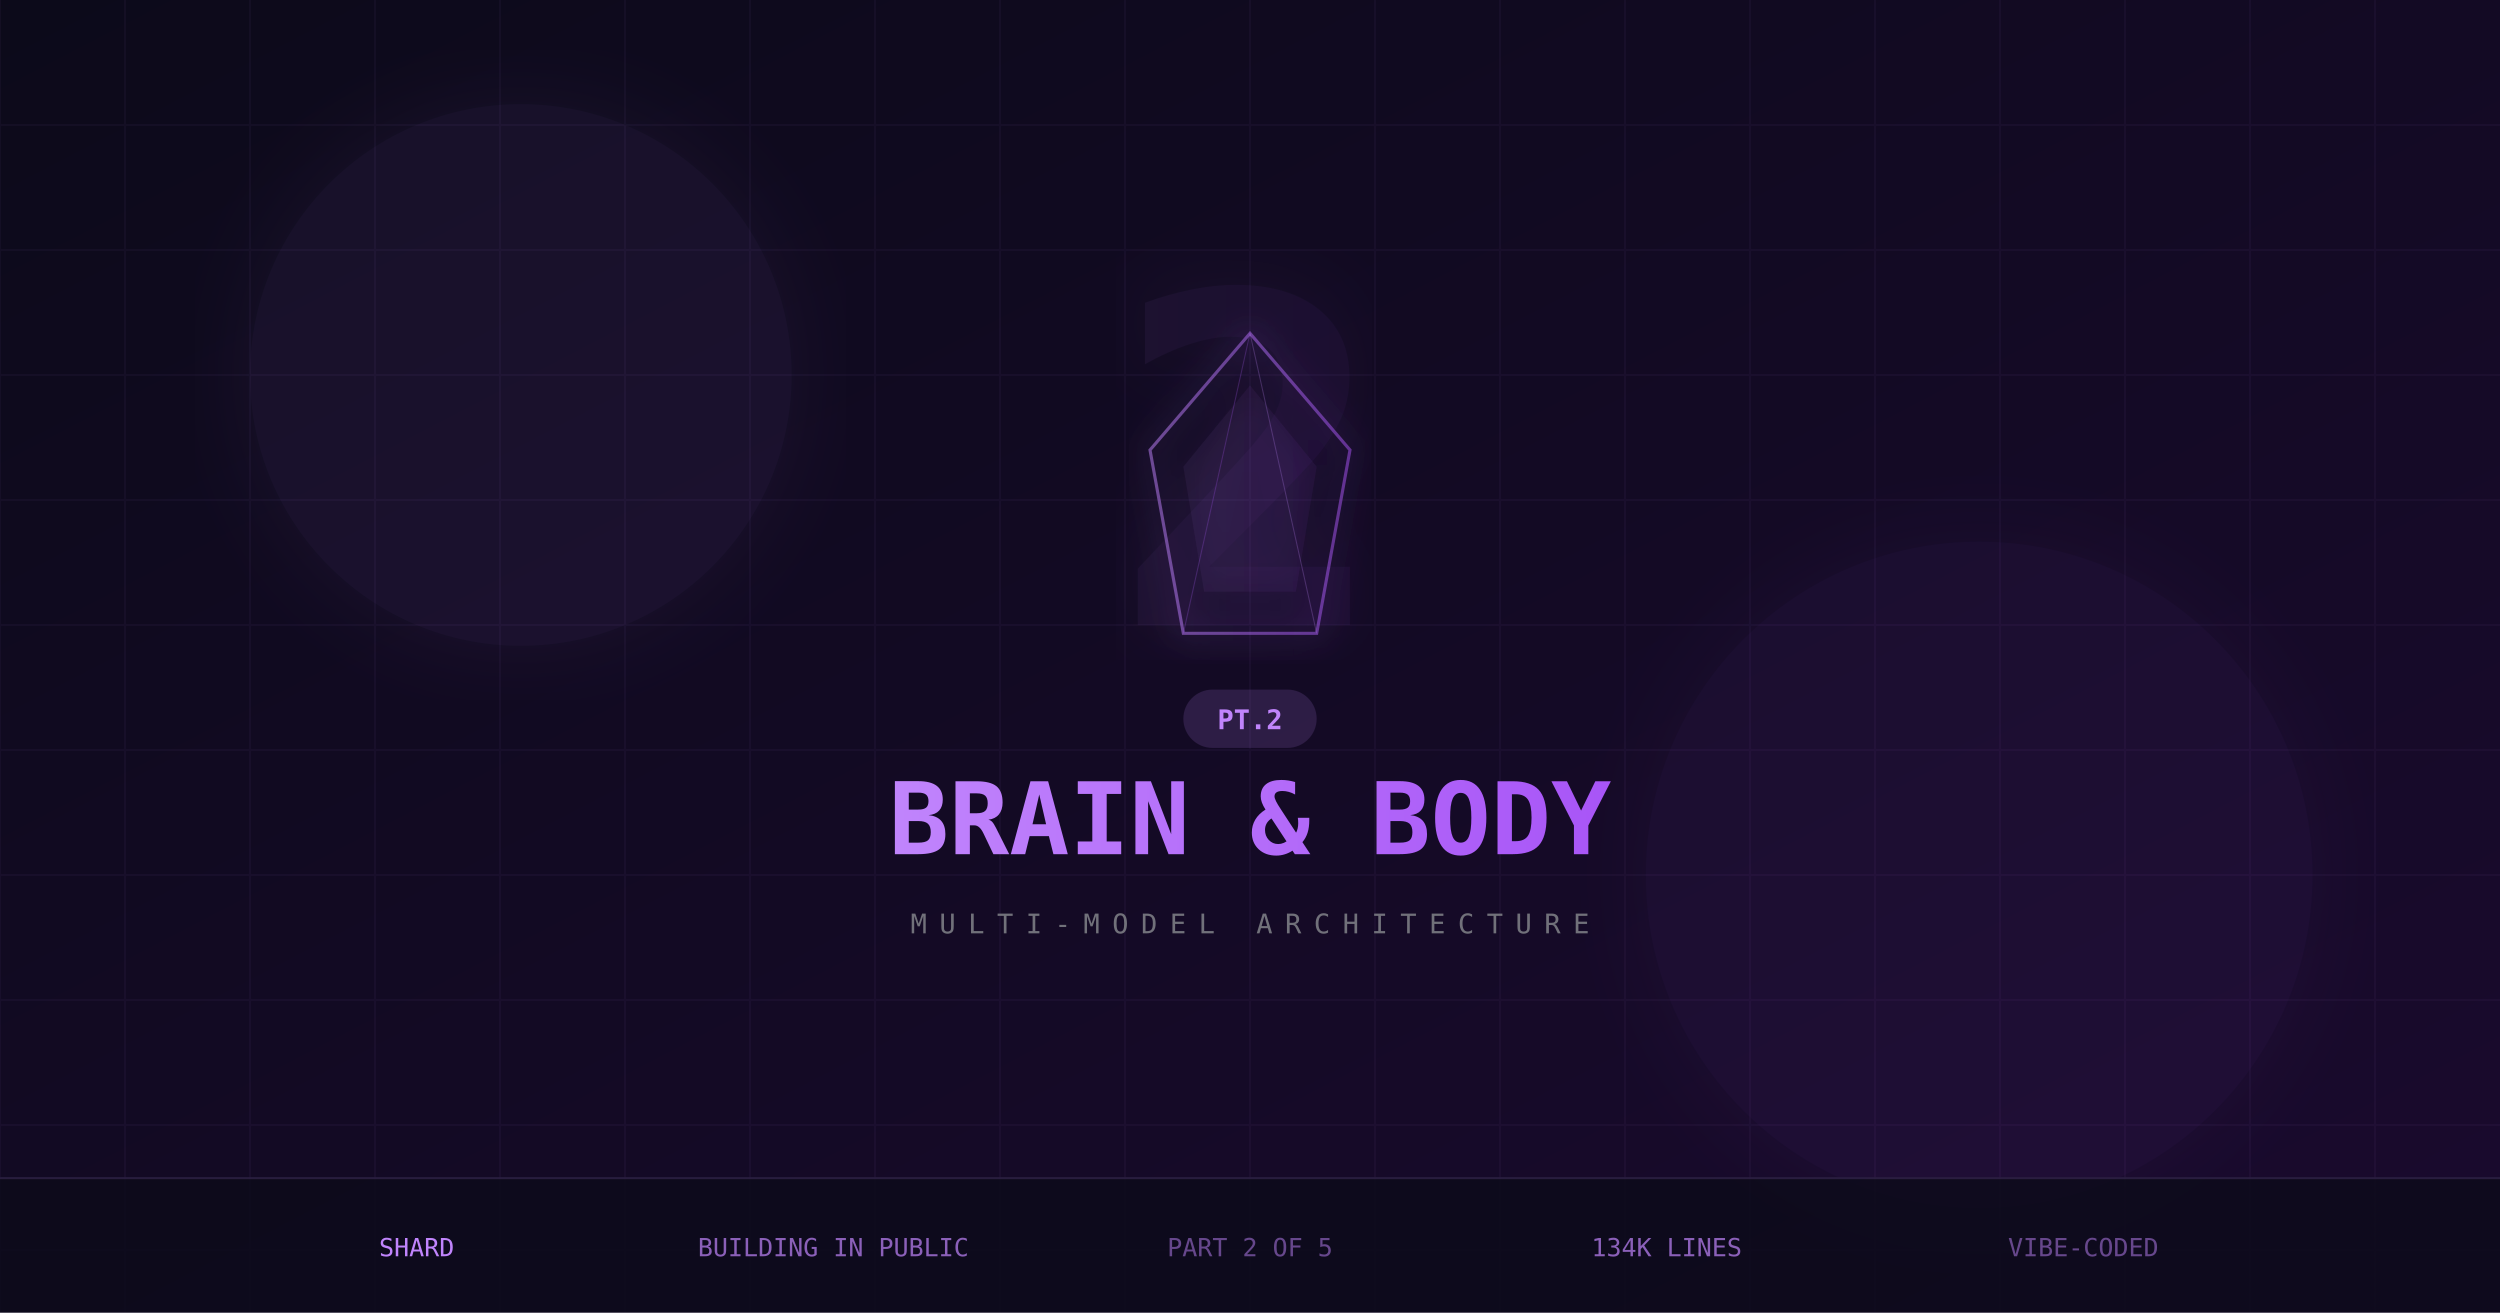
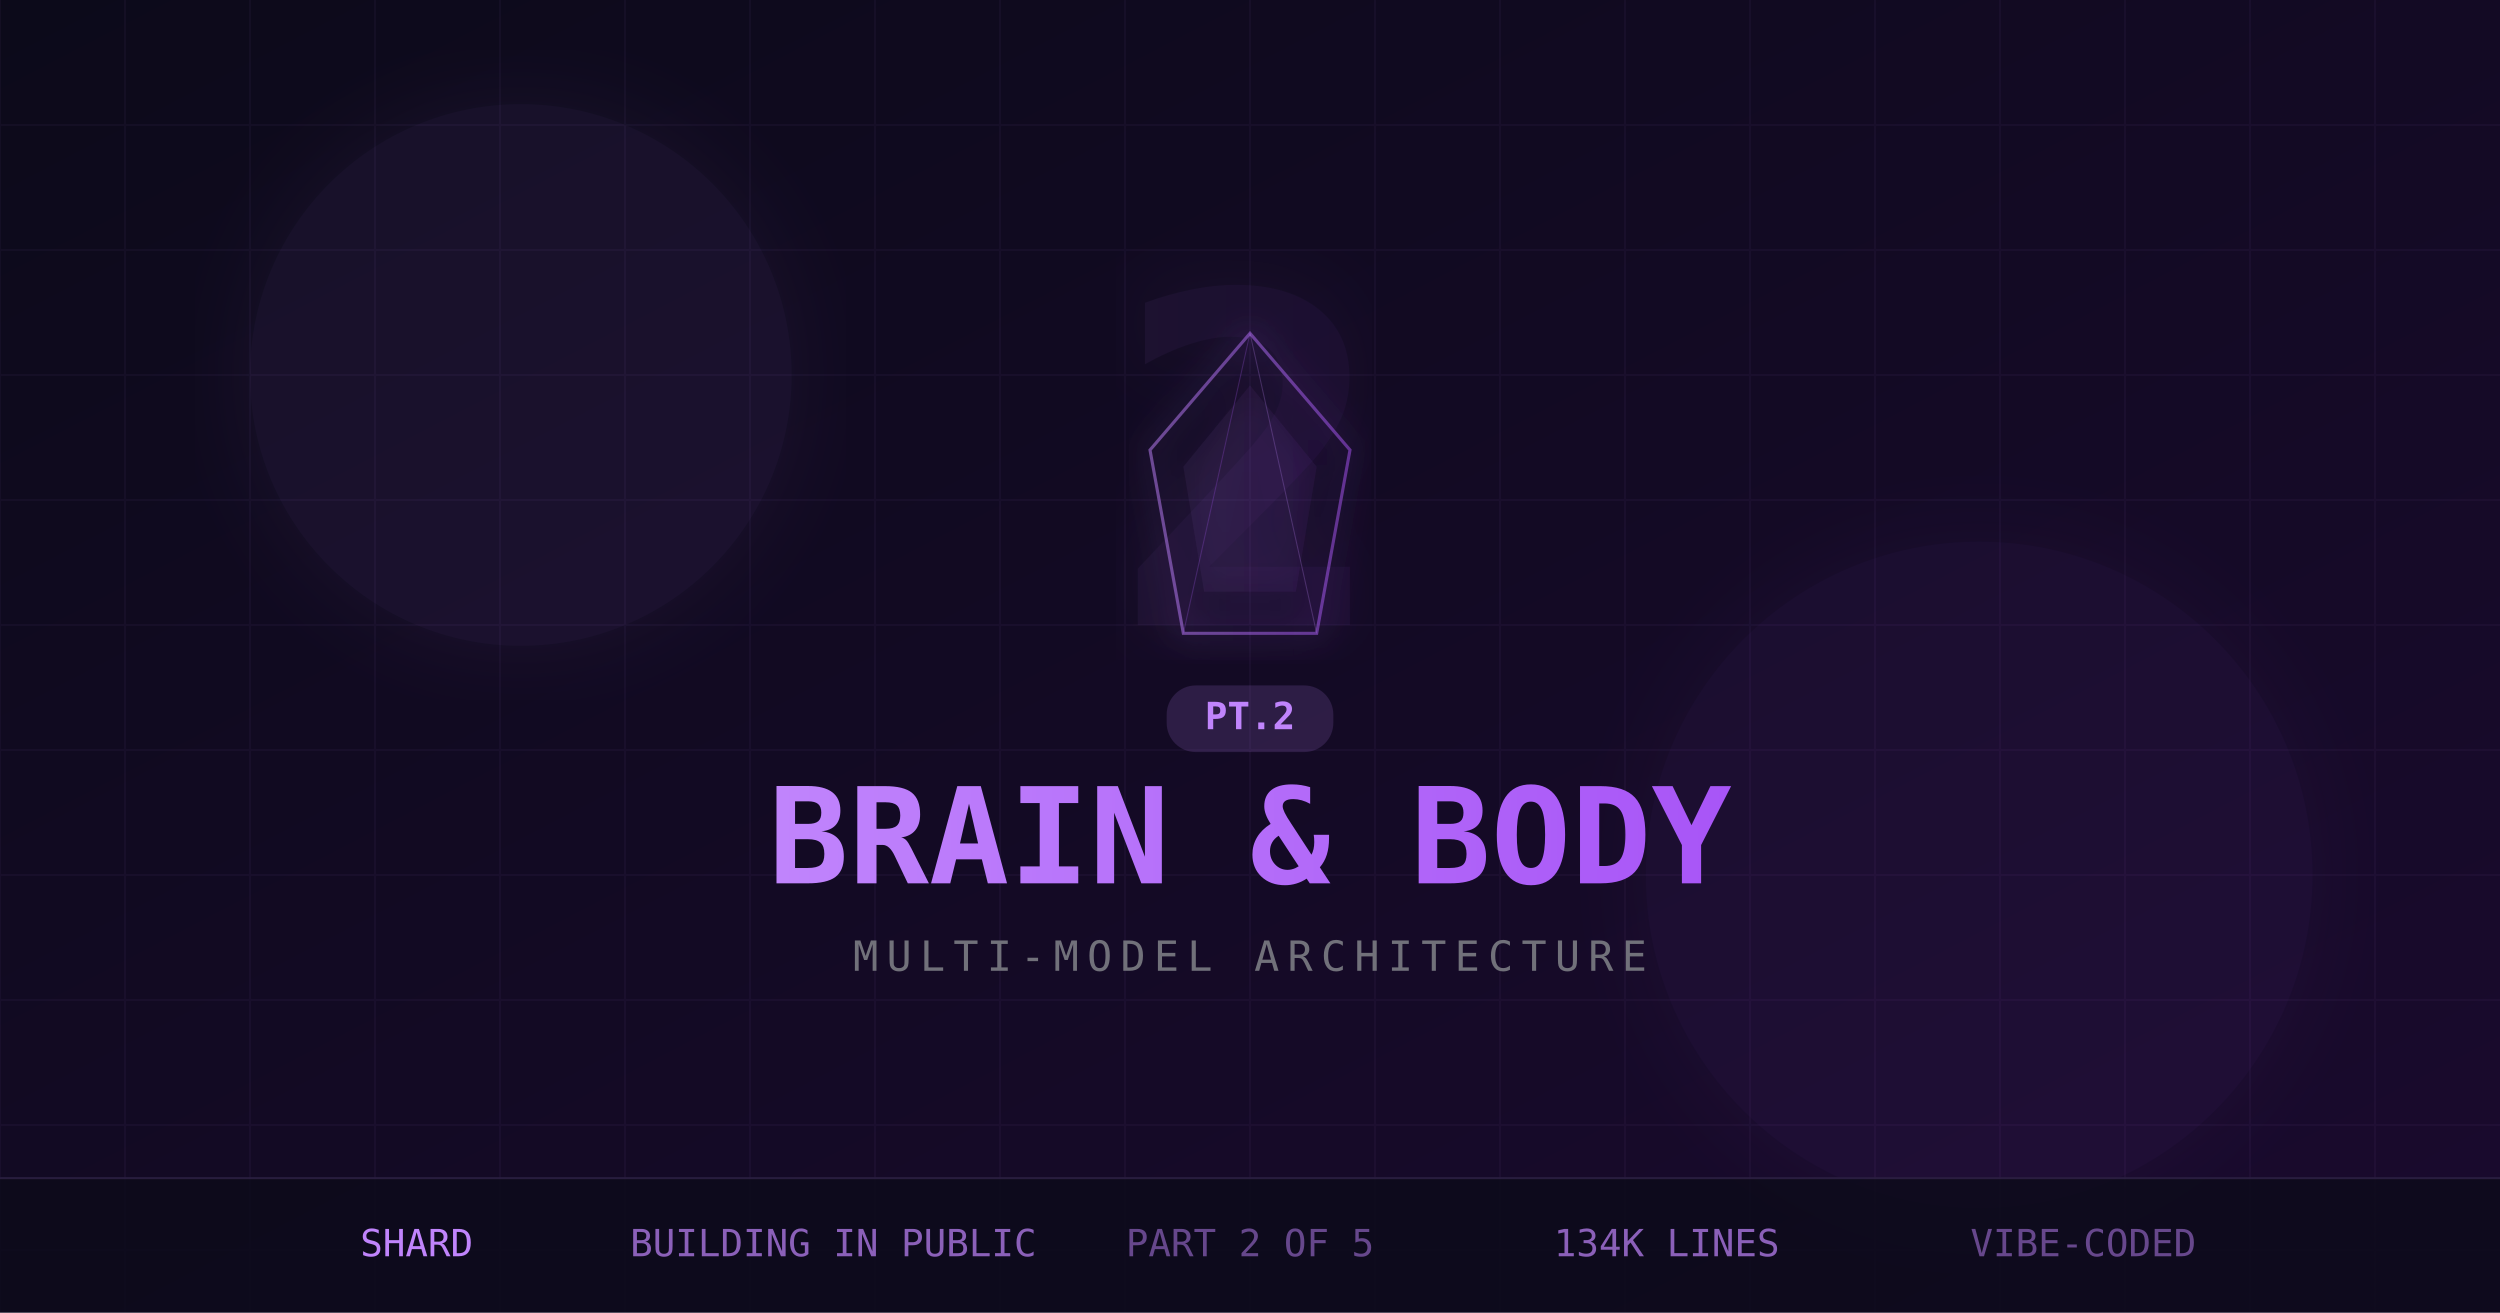
<svg xmlns="http://www.w3.org/2000/svg" width="1200" height="630" viewBox="0 0 1200 630">
  <defs>
    <linearGradient id="bg" x1="0%" y1="0%" x2="100%" y2="100%">
      <stop offset="0%" style="stop-color:#0c0a1a;stop-opacity:1" />
      <stop offset="100%" style="stop-color:#1a0a2e;stop-opacity:1" />
    </linearGradient>
    <linearGradient id="accent" x1="0%" y1="0%" x2="100%" y2="0%">
      <stop offset="0%" style="stop-color:#c084fc;stop-opacity:1" />
      <stop offset="100%" style="stop-color:#a855f7;stop-opacity:1" />
    </linearGradient>
    <filter id="glow">
      <feGaussianBlur stdDeviation="20" result="coloredBlur" />
      <feMerge>
        <feMergeNode in="coloredBlur" />
        <feMergeNode in="SourceGraphic" />
      </feMerge>
    </filter>
    <filter id="glow-sm">
      <feGaussianBlur stdDeviation="8" result="coloredBlur" />
      <feMerge>
        <feMergeNode in="coloredBlur" />
        <feMergeNode in="SourceGraphic" />
      </feMerge>
    </filter>
  </defs>
  <rect width="1200" height="630" fill="url(#bg)" />
  <g opacity="0.04" stroke="#c084fc" stroke-width="1">
    <line x1="0" y1="0" x2="0" y2="630" />
    <line x1="60" y1="0" x2="60" y2="630" />
    <line x1="120" y1="0" x2="120" y2="630" />
    <line x1="180" y1="0" x2="180" y2="630" />
    <line x1="240" y1="0" x2="240" y2="630" />
    <line x1="300" y1="0" x2="300" y2="630" />
    <line x1="360" y1="0" x2="360" y2="630" />
    <line x1="420" y1="0" x2="420" y2="630" />
    <line x1="480" y1="0" x2="480" y2="630" />
    <line x1="540" y1="0" x2="540" y2="630" />
    <line x1="600" y1="0" x2="600" y2="630" />
    <line x1="660" y1="0" x2="660" y2="630" />
    <line x1="720" y1="0" x2="720" y2="630" />
    <line x1="780" y1="0" x2="780" y2="630" />
    <line x1="840" y1="0" x2="840" y2="630" />
    <line x1="900" y1="0" x2="900" y2="630" />
    <line x1="960" y1="0" x2="960" y2="630" />
    <line x1="1020" y1="0" x2="1020" y2="630" />
    <line x1="1080" y1="0" x2="1080" y2="630" />
    <line x1="1140" y1="0" x2="1140" y2="630" />
    <line x1="0" y1="60" x2="1200" y2="60" />
    <line x1="0" y1="120" x2="1200" y2="120" />
    <line x1="0" y1="180" x2="1200" y2="180" />
    <line x1="0" y1="240" x2="1200" y2="240" />
    <line x1="0" y1="300" x2="1200" y2="300" />
    <line x1="0" y1="360" x2="1200" y2="360" />
    <line x1="0" y1="420" x2="1200" y2="420" />
    <line x1="0" y1="480" x2="1200" y2="480" />
    <line x1="0" y1="540" x2="1200" y2="540" />
    <line x1="0" y1="600" x2="1200" y2="600" />
  </g>
  <circle cx="250" cy="180" r="130" fill="#c084fc" opacity="0.06" filter="url(#glow)" />
  <circle cx="950" cy="420" r="160" fill="#a855f7" opacity="0.05" filter="url(#glow)" />
  <text x="600" y="300" text-anchor="middle" font-family="monospace" font-size="220" font-weight="900" fill="url(#accent)" opacity="0.07" filter="url(#glow)">2</text>
  <g transform="translate(600,240)" filter="url(#glow-sm)">
    <polygon points="0,-80 48,-24 32,64 -32,64 -48,-24" fill="none" stroke="url(#accent)" stroke-width="1.5" opacity="0.5" />
    <polygon points="0,-55 32,-16 22,44 -22,44 -32,-16" fill="url(#accent)" opacity="0.06" />
    <line x1="0" y1="-80" x2="32" y2="64" stroke="#c084fc" stroke-width="0.5" opacity="0.25" />
    <line x1="0" y1="-80" x2="-32" y2="64" stroke="#a855f7" stroke-width="0.5" opacity="0.25" />
  </g>
  <g transform="translate(600,345)">
-     <rect x="-32" y="-14" width="64" height="28" rx="14" fill="#c084fc" opacity="0.15" />
-     <text x="0" y="5" text-anchor="middle" font-family="monospace" font-size="13" font-weight="700" fill="#c084fc">PT.2</text>
+     <rect x="-40" y="-16" width="80" height="32" rx="14" fill="#c084fc" opacity="0.15" />
+     <text x="0" y="5" text-anchor="middle" font-family="monospace" font-size="18" font-weight="700" fill="#c084fc">PT.2</text>
  </g>
-   <text x="600" y="410" text-anchor="middle" font-family="monospace" font-size="48" font-weight="800" fill="url(#accent)">BRAIN &amp; BODY</text>
-   <text x="600" y="448" text-anchor="middle" font-family="monospace" font-size="13" fill="#71717a" letter-spacing="6">MULTI-MODEL ARCHITECTURE</text>
+   <text x="600" y="424" text-anchor="middle" font-family="monospace" font-size="64" font-weight="800" fill="url(#accent)">BRAIN &amp; BODY</text>
+   <text x="600" y="466" text-anchor="middle" font-family="monospace" font-size="20" fill="#71717a" letter-spacing="4">MULTI-MODEL ARCHITECTURE</text>
  <g transform="translate(0,565)">
    <rect width="1200" height="65" fill="#0c0a1a" opacity="0.85" />
    <rect width="1200" height="1" fill="#c084fc" opacity="0.15" />
-     <text x="200" y="38" text-anchor="middle" font-family="monospace" font-size="12" fill="#c084fc">SHARD</text>
-     <text x="400" y="38" text-anchor="middle" font-family="monospace" font-size="12" fill="#c084fc" opacity="0.7">BUILDING IN PUBLIC</text>
-     <text x="600" y="38" text-anchor="middle" font-family="monospace" font-size="12" fill="#c084fc" opacity="0.5">PART 2 OF 5</text>
-     <text x="800" y="38" text-anchor="middle" font-family="monospace" font-size="12" fill="#c084fc" opacity="0.7">134K LINES</text>
-     <text x="1000" y="38" text-anchor="middle" font-family="monospace" font-size="12" fill="#c084fc" opacity="0.5">VIBE-CODED</text>
+     <text x="200" y="38" text-anchor="middle" font-family="monospace" font-size="18" fill="#c084fc">SHARD</text>
+     <text x="400" y="38" text-anchor="middle" font-family="monospace" font-size="18" fill="#c084fc" opacity="0.7">BUILDING IN PUBLIC</text>
+     <text x="600" y="38" text-anchor="middle" font-family="monospace" font-size="18" fill="#c084fc" opacity="0.5">PART 2 OF 5</text>
+     <text x="800" y="38" text-anchor="middle" font-family="monospace" font-size="18" fill="#c084fc" opacity="0.7">134K LINES</text>
+     <text x="1000" y="38" text-anchor="middle" font-family="monospace" font-size="18" fill="#c084fc" opacity="0.5">VIBE-CODED</text>
  </g>
</svg>
